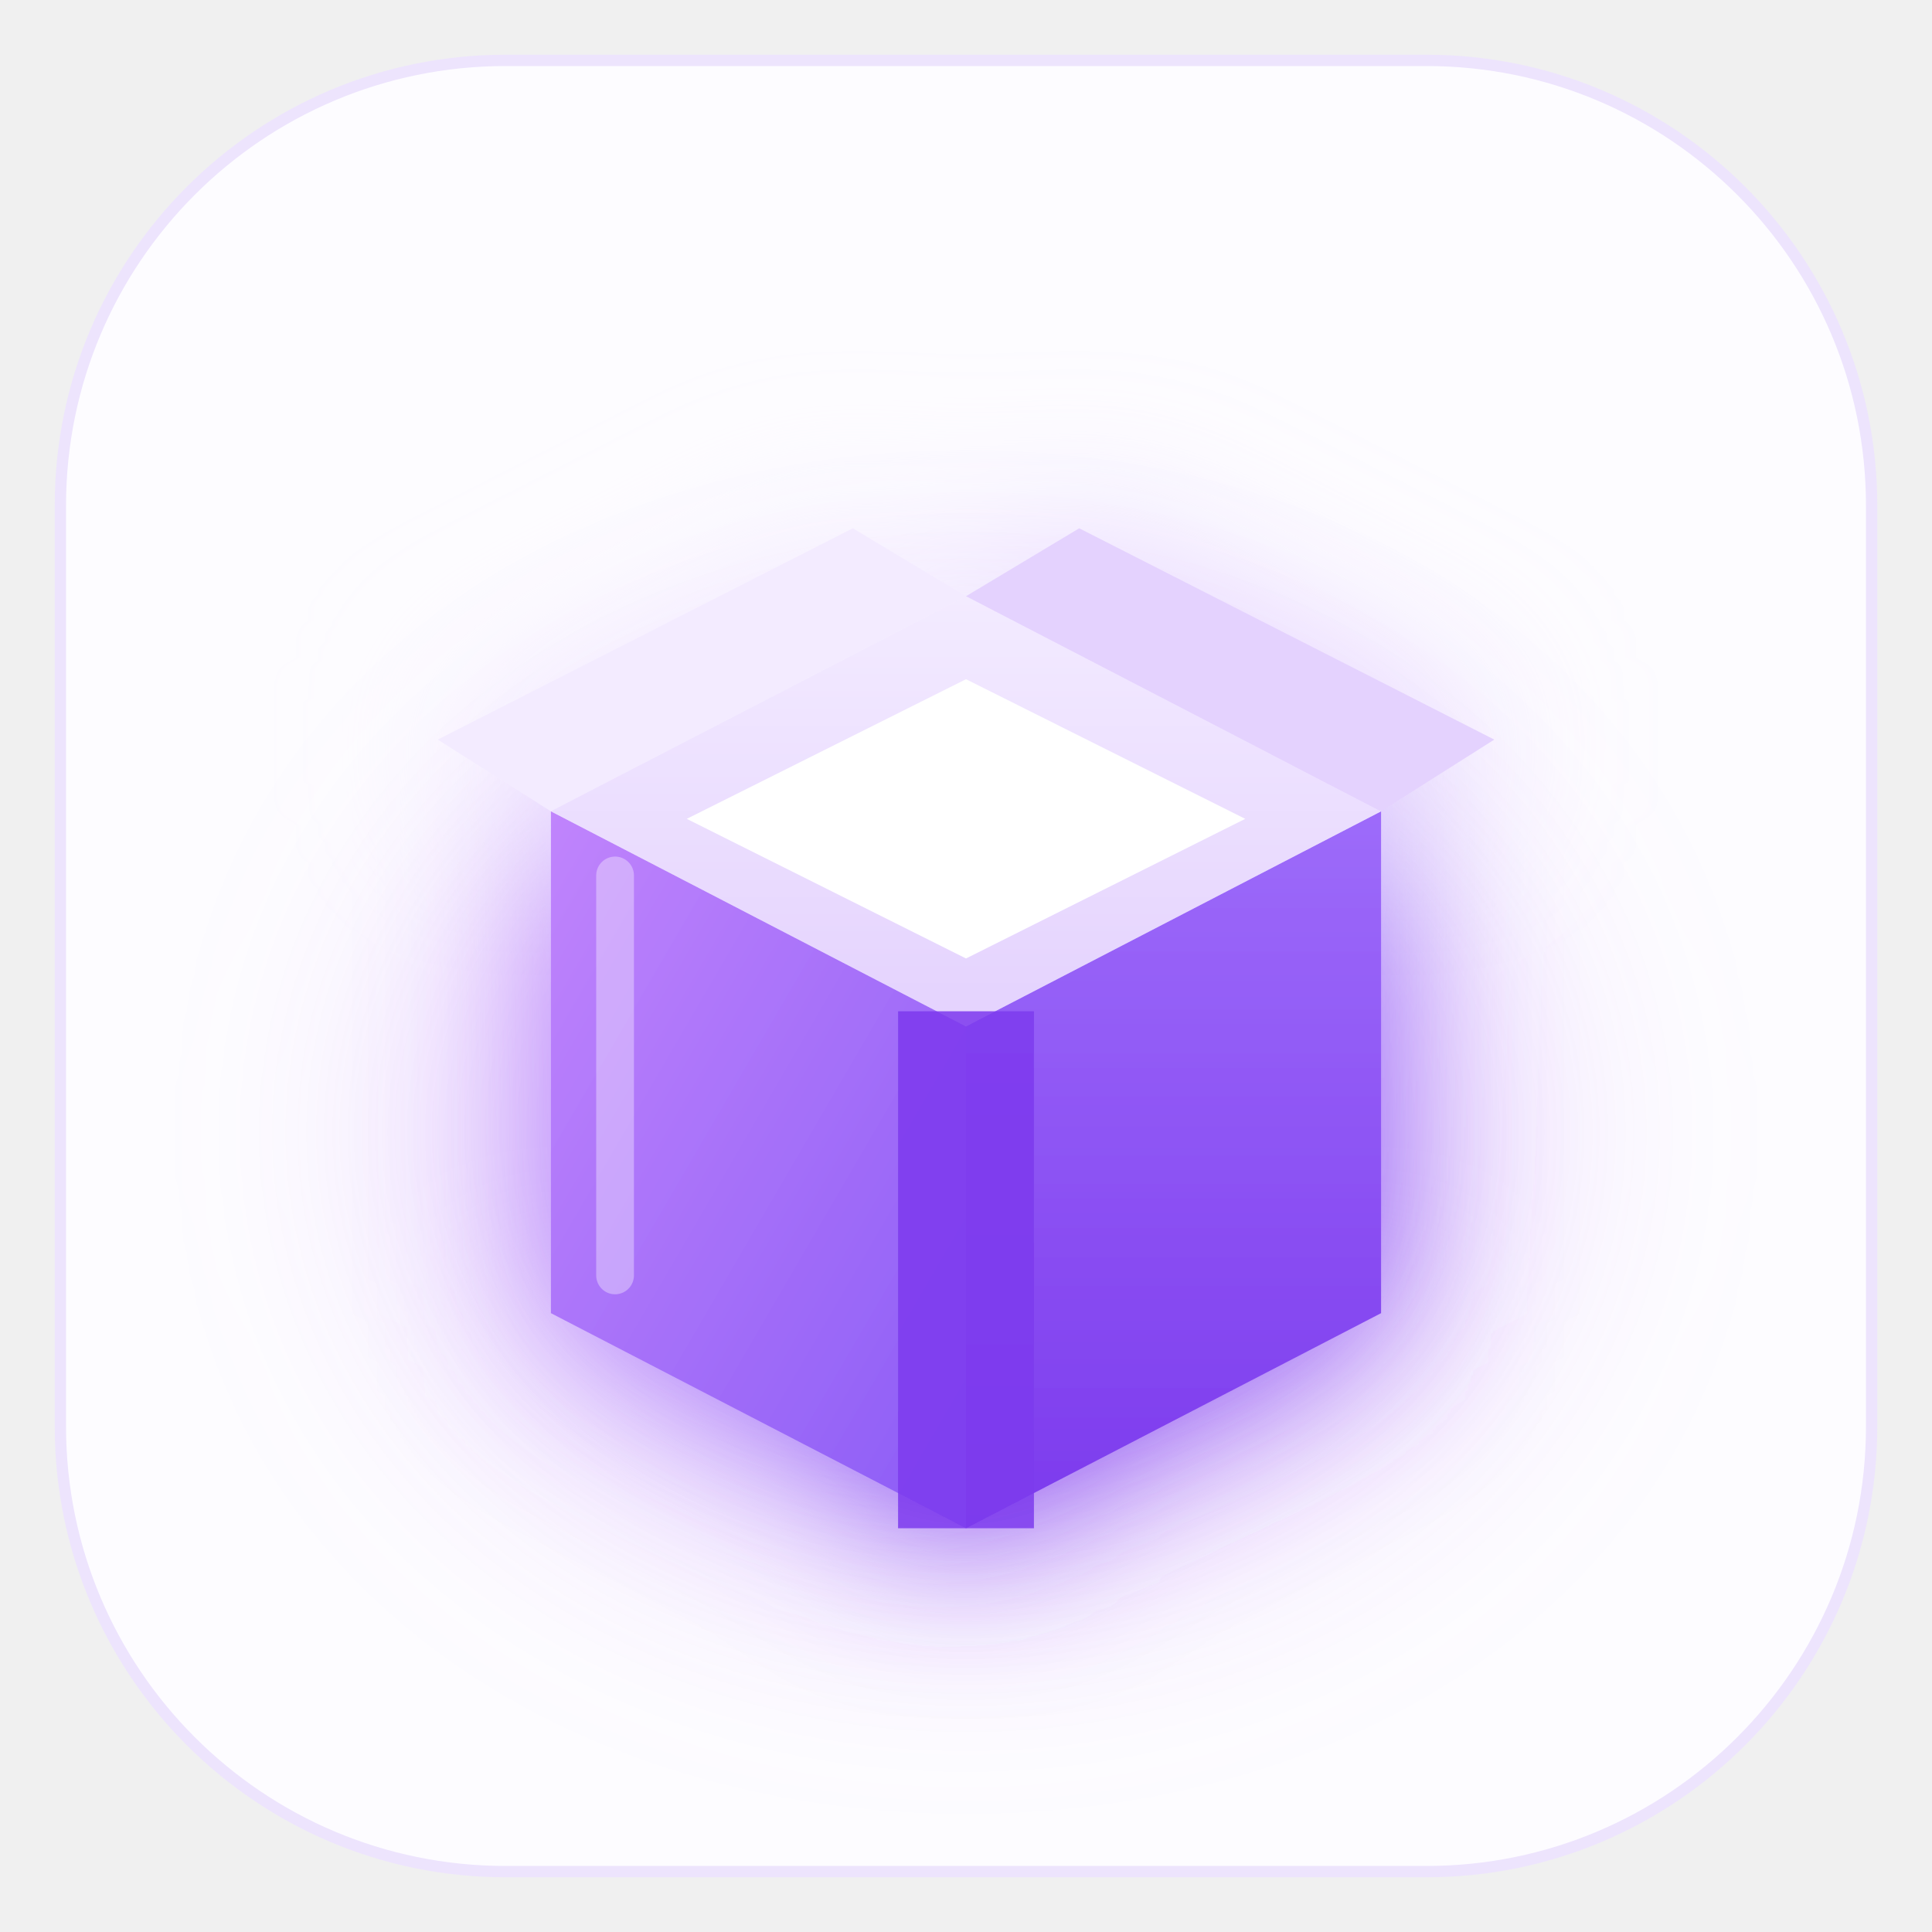
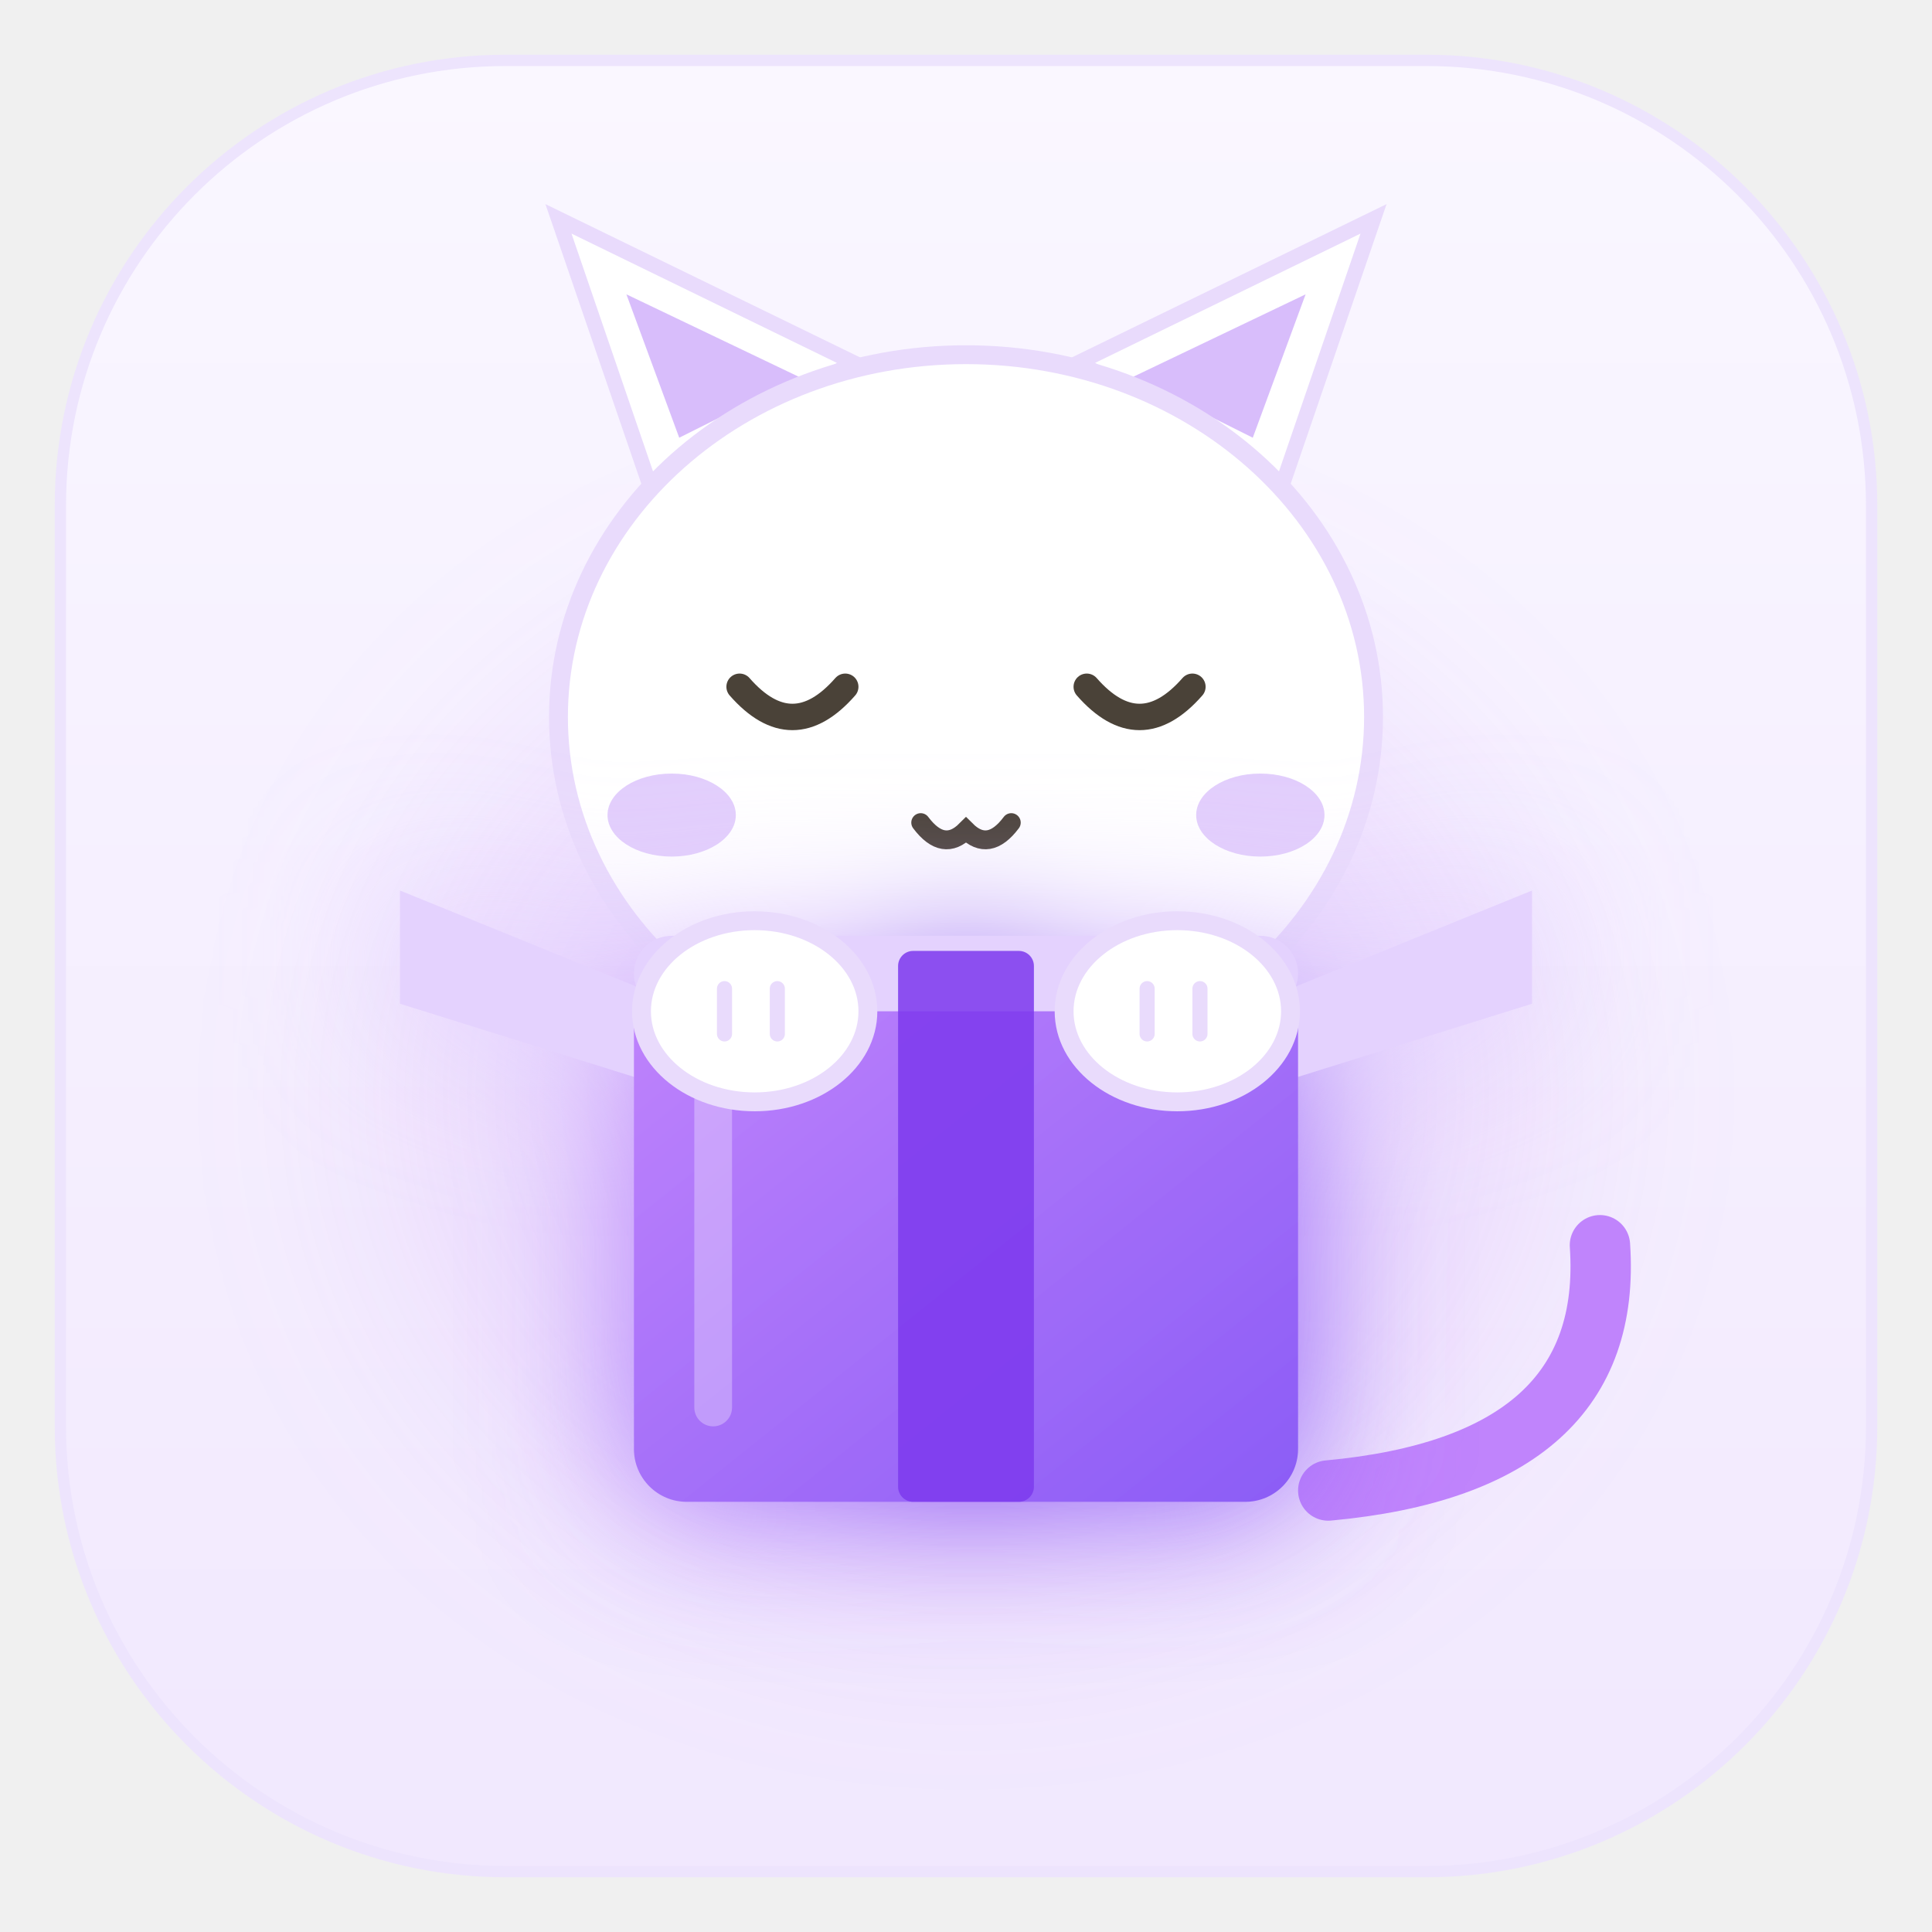
<svg xmlns="http://www.w3.org/2000/svg" width="512" height="512" viewBox="0 0 512 512">
  <defs>
    <linearGradient id="purple" x1="0" y1="0" x2="1" y2="1">
      <stop offset="0" stop-color="#C084FC" />
      <stop offset="1" stop-color="#8B5CF6" />
    </linearGradient>
-     <linearGradient id="purpleDark" x1="0" y1="0" x2="0" y2="1">
-       <stop offset="0" stop-color="#9D6BFA" />
-       <stop offset="1" stop-color="#7C3AED" />
-     </linearGradient>
-     <linearGradient id="purpleLight" x1="0" y1="0" x2="0" y2="1">
-       <stop offset="0" stop-color="#F3EBFF" />
-       <stop offset="1" stop-color="#E4D2FE" />
+     <linearGradient id="bg" x1="0" y1="0" x2="0" y2="1">
+       <stop offset="0" stop-color="#FAF7FF" />
+       <stop offset="1" stop-color="#F1E8FE" />
    </linearGradient>
    <filter id="glow" x="-60%" y="-60%" width="220%" height="220%">
-       <feGaussianBlur stdDeviation="22" result="b" />
+       <feGaussianBlur stdDeviation="20" result="b" />
      <feMerge>
        <feMergeNode in="b" />
        <feMergeNode in="SourceGraphic" />
      </feMerge>
    </filter>
    <filter id="soft" x="-80%" y="-80%" width="260%" height="260%">
-       <feGaussianBlur stdDeviation="30" />
+       <feGaussianBlur stdDeviation="28" />
    </filter>
  </defs>
-   <rect x="16" y="16" width="480" height="480" rx="118" fill="#FDFCFF" />
+   <rect x="16" y="16" width="480" height="480" rx="118" fill="url(#bg)" />
  <rect x="16" y="16" width="480" height="480" rx="118" fill="none" stroke="#EDE4FD" stroke-width="3" />
-   <ellipse cx="256" cy="300" rx="150" ry="120" fill="#A855F7" opacity="0.18" filter="url(#soft)" />
+   <ellipse cx="256" cy="290" rx="150" ry="130" fill="#A855F7" opacity="0.14" filter="url(#soft)" />
+   <path d="M352 395 Q428 388 424 330" fill="none" stroke="#C084FC" stroke-width="16" stroke-linecap="round" />
+   <polygon points="172,128 148,58 226,96" fill="#FFFFFF" stroke="#E9DBFC" stroke-width="4" />
+   <polygon points="340,128 364,58 286,96" fill="#FFFFFF" stroke="#E9DBFC" stroke-width="4" />
+   <polygon points="180,116 166,78 212,100" fill="#D8BDFB" />
+   <polygon points="332,116 346,78 300,100" fill="#D8BDFB" />
+   <ellipse cx="256" cy="190" rx="108" ry="96" fill="#FFFFFF" stroke="#E9DBFC" stroke-width="5" />
+   <path d="M196 182 Q210 198 224 182" fill="none" stroke="#4A4238" stroke-width="7" stroke-linecap="round" />
+   <path d="M288 182 Q302 198 316 182" fill="none" stroke="#4A4238" stroke-width="7" stroke-linecap="round" />
+   <path d="M244 218 Q250 226 256 220 Q262 226 268 218" fill="none" stroke="#4A4238" stroke-width="5" stroke-linecap="round" />
+   <ellipse cx="178" cy="216" rx="17" ry="11" fill="#D8BDFB" opacity="0.75" />
+   <ellipse cx="334" cy="216" rx="17" ry="11" fill="#D8BDFB" opacity="0.75" />
  <g filter="url(#glow)">
-     <polygon points="146,215 256,272 256,405 146,348" fill="url(#purple)" />
-     <polygon points="256,272 366,215 366,348 256,405" fill="url(#purpleDark)" />
-     <polygon points="256,158 366,215 256,272 146,215" fill="url(#purpleLight)" />
-     <polygon points="256,180 330,217 256,254 182,217" fill="#FFFFFF" />
-     <polygon points="256,158 366,215 396,196 286,140" fill="#E4D2FE" />
-     <polygon points="256,158 146,215 116,196 226,140" fill="#F3EBFF" />
-     <rect x="238" y="268" width="36" height="137" fill="#7C3AED" opacity="0.85" />
+     <polygon points="170,262 106,236 106,266 170,286" fill="#E4D2FE" />
+     <polygon points="342,262 406,236 406,266 342,286" fill="#E4D2FE" />
+     <rect x="168" y="256" width="176" height="142" rx="14" fill="url(#purple)" />
+     <rect x="168" y="248" width="176" height="20" rx="10" fill="#E4D2FE" />
+     <rect x="238" y="252" width="36" height="146" rx="4" fill="#7C3AED" opacity="0.85" />
+     <rect x="184" y="286" width="10" height="92" rx="5" fill="#FFFFFF" opacity="0.3" />
  </g>
-   <polyline points="163,232 163,338" stroke="#FFFFFF" stroke-width="10" stroke-linecap="round" opacity="0.35" />
+   <ellipse cx="200" cy="268" rx="30" ry="24" fill="#FFFFFF" stroke="#E9DBFC" stroke-width="5" />
+   <ellipse cx="312" cy="268" rx="30" ry="24" fill="#FFFFFF" stroke="#E9DBFC" stroke-width="5" />
+   <path d="M192 262 v12 M206 262 v12" stroke="#E9DBFC" stroke-width="4" stroke-linecap="round" />
+   <path d="M304 262 v12 M318 262 v12" stroke="#E9DBFC" stroke-width="4" stroke-linecap="round" />
</svg>
